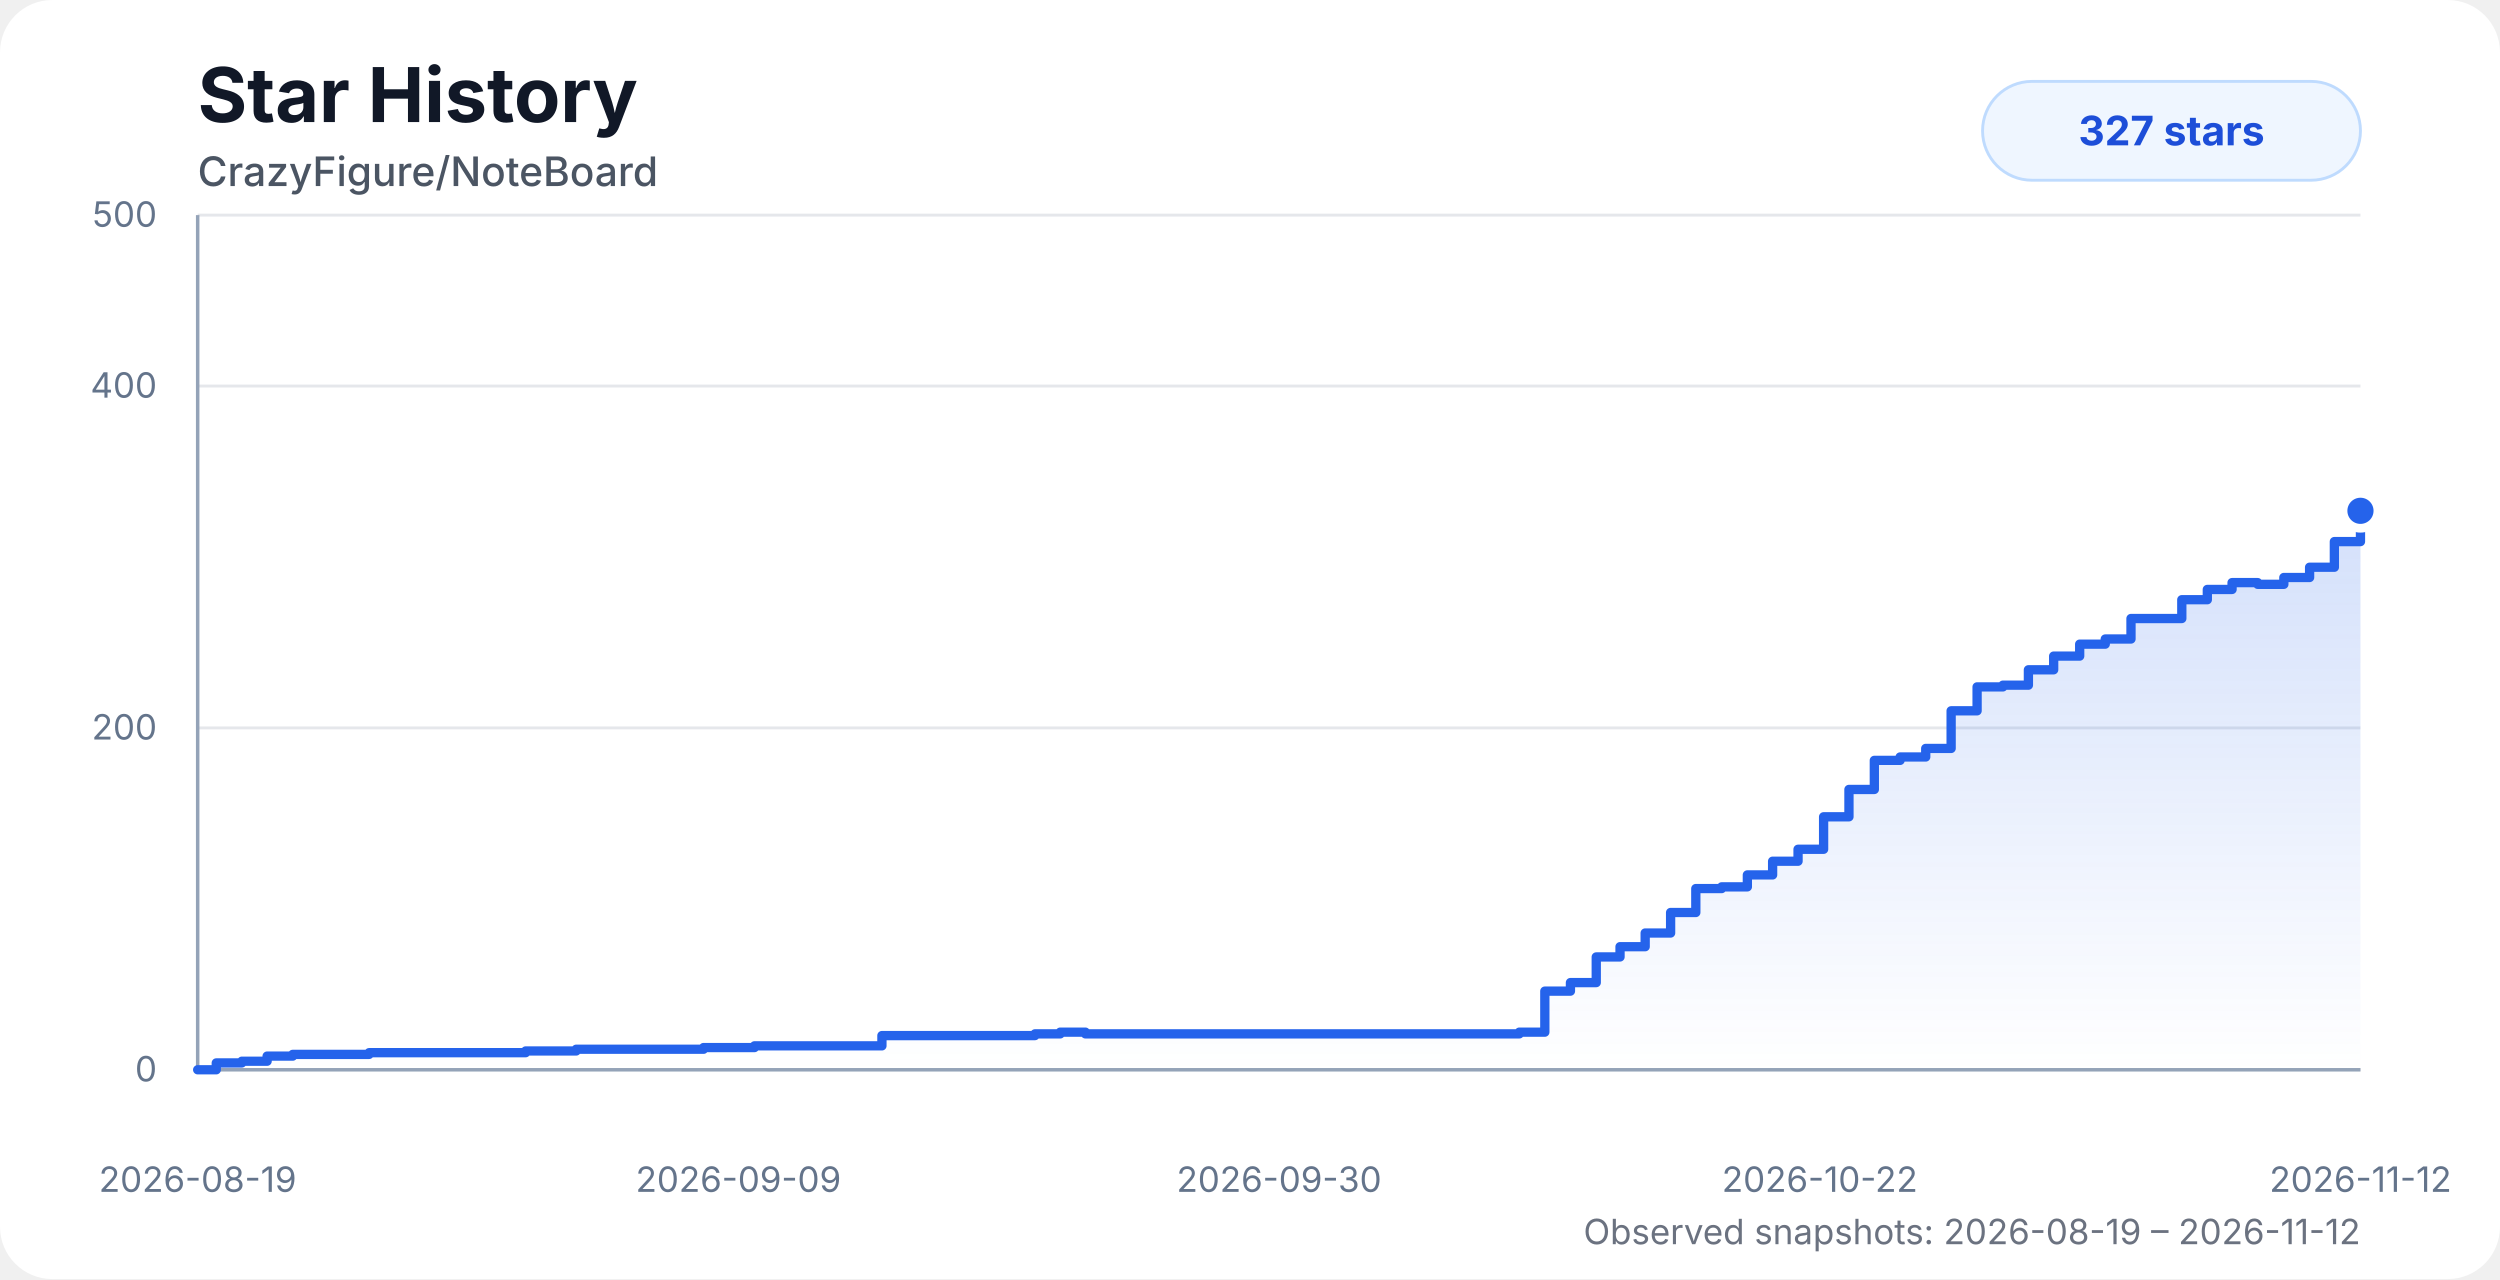
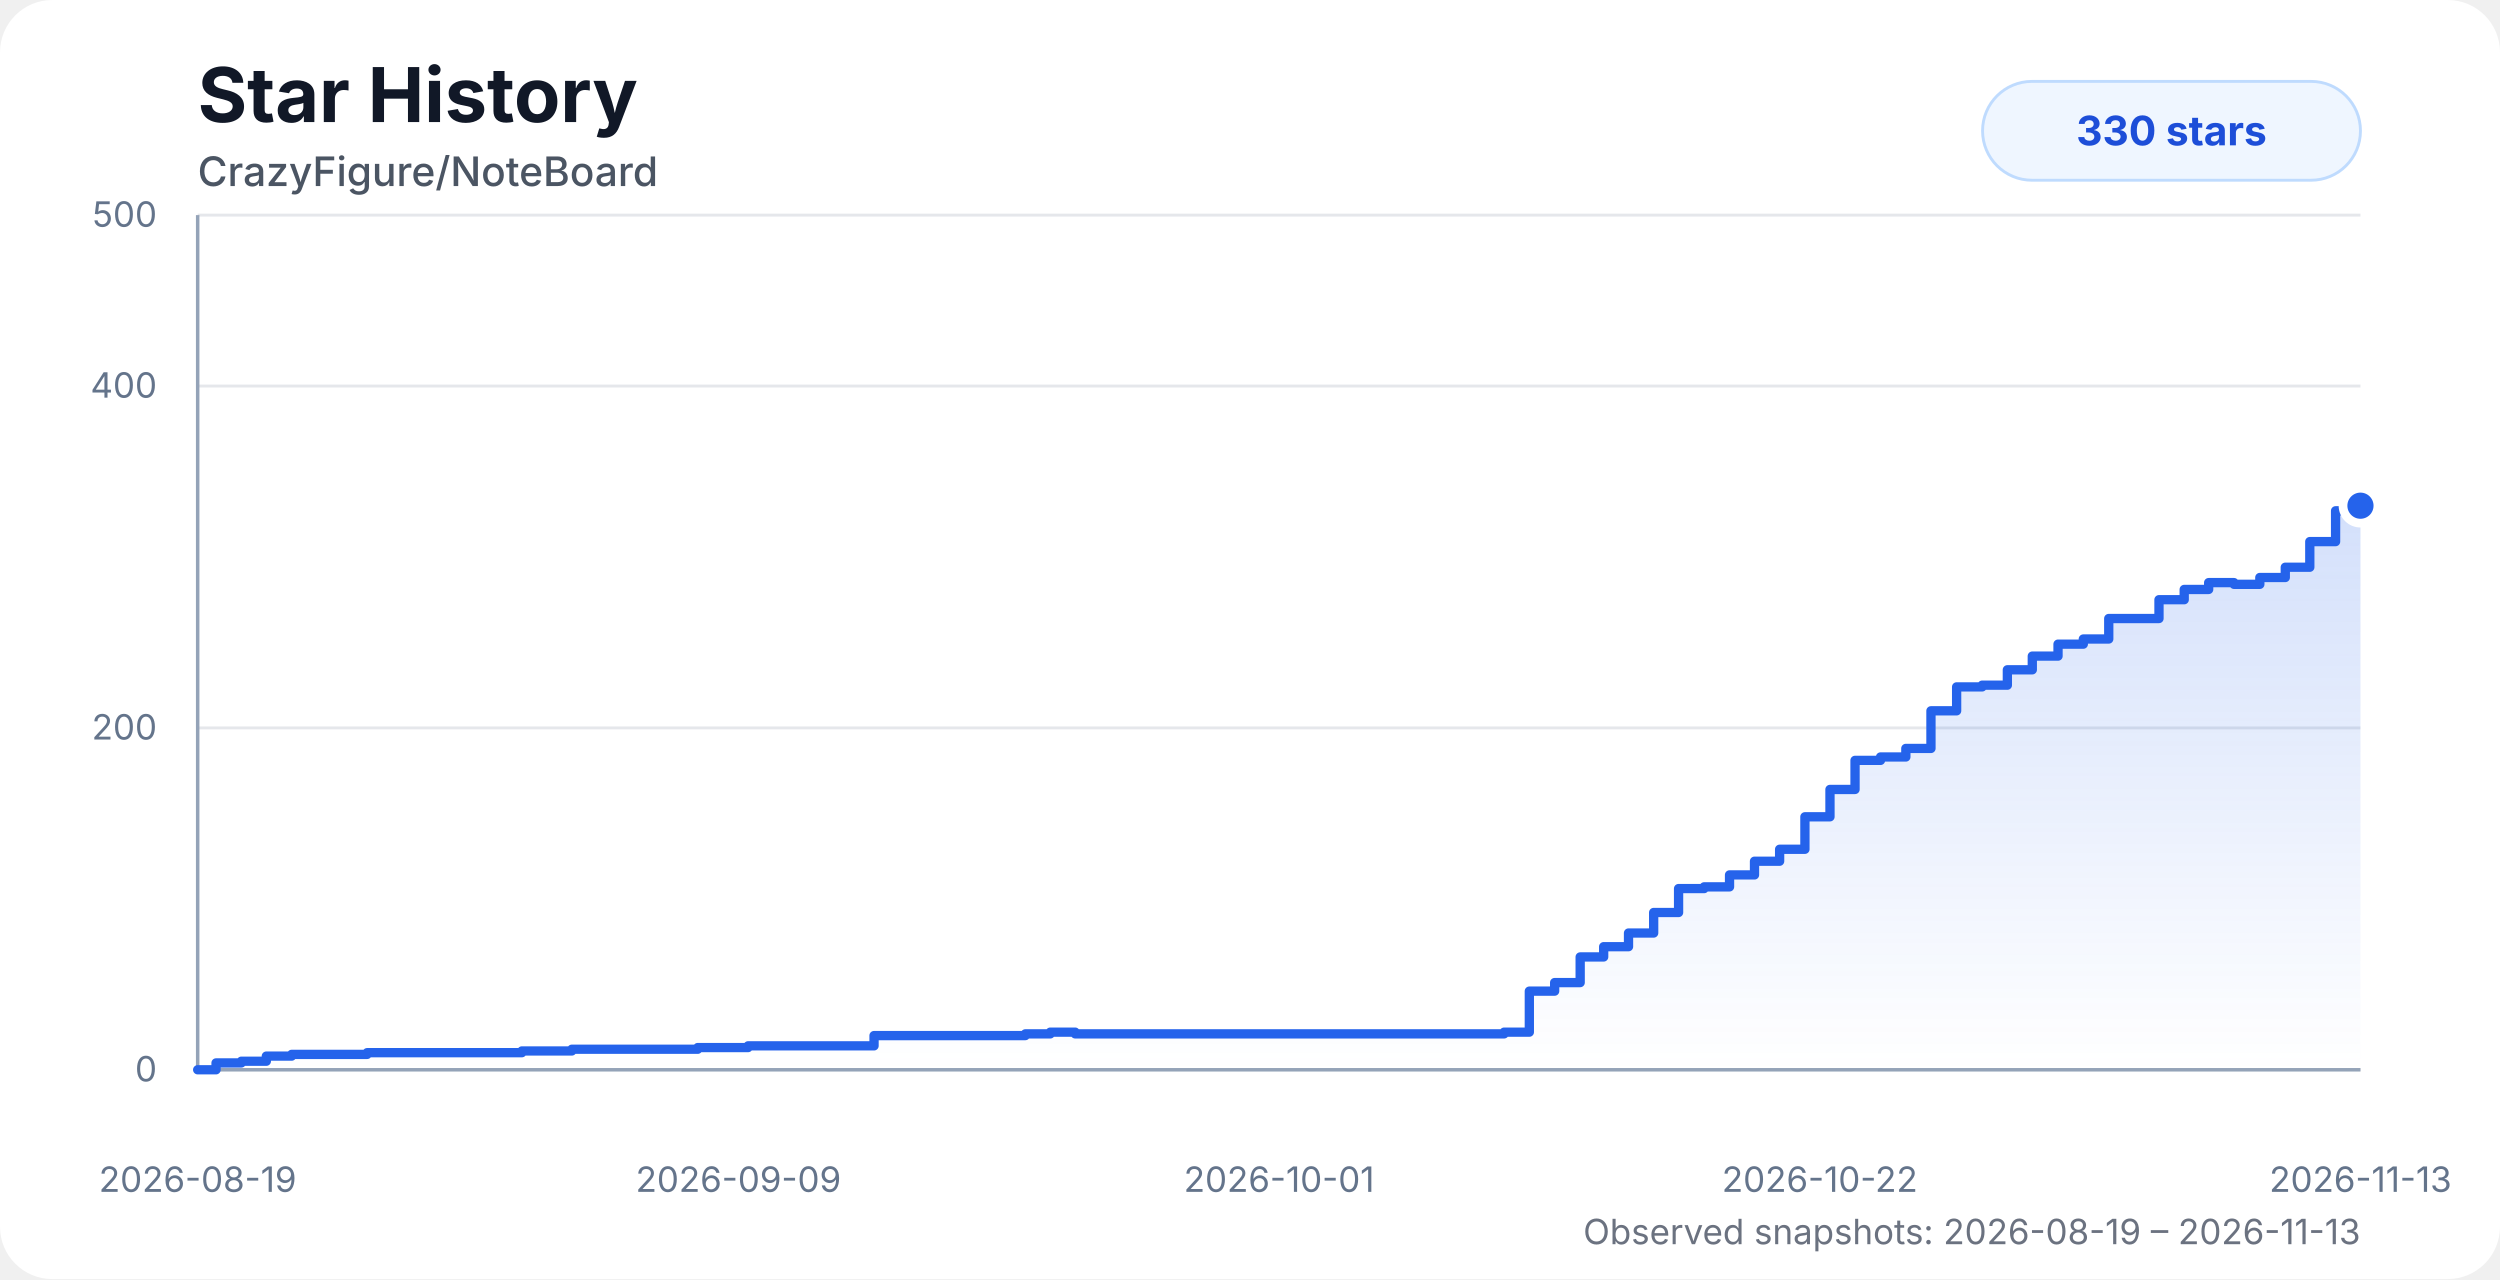
<svg xmlns="http://www.w3.org/2000/svg" width="860" height="440" viewBox="0 0 860 440" role="img" aria-labelledby="title desc">
  <style>
    .chart-bg { fill: #ffffff; }
    .title { fill: #111827; font: 700 26px system-ui, -apple-system, BlinkMacSystemFont, "Segoe UI", sans-serif; }
    .subtitle { fill: #4b5563; font: 500 14px system-ui, -apple-system, BlinkMacSystemFont, "Segoe UI", sans-serif; }
    .axis-label { fill: #64748b; font: 12px system-ui, -apple-system, BlinkMacSystemFont, "Segoe UI", sans-serif; }
    .grid { stroke: #e5e7eb; stroke-width: 1; }
    .axis { stroke: #94a3b8; stroke-width: 1.2; }
    .area { fill: url(#starGradient); opacity: 0.28; }
    .line { fill: none; stroke: #2563eb; stroke-width: 3.2; stroke-linecap: round; stroke-linejoin: round; }
    .dot { fill: #2563eb; stroke: #ffffff; stroke-width: 3; }
    .badge { fill: #eff6ff; stroke: #bfdbfe; }
    .badge-text { fill: #1d4ed8; font: 700 14px system-ui, -apple-system, BlinkMacSystemFont, "Segoe UI", sans-serif; }
    .status { fill: #6b7280; font: 12px system-ui, -apple-system, BlinkMacSystemFont, "Segoe UI", sans-serif; }
    @media (prefers-color-scheme: dark) {
      .chart-bg { fill: #0d1117; }
      .title { fill: #f8fafc; }
      .subtitle { fill: #cbd5e1; }
      .axis-label { fill: #94a3b8; }
      .grid { stroke: #1f2937; }
      .axis { stroke: #475569; }
      .dot { stroke: #0d1117; }
      .badge { fill: #172554; stroke: #1d4ed8; }
      .badge-text { fill: #bfdbfe; }
      .status { fill: #94a3b8; }
    }
  </style>
  <defs>
    <linearGradient id="starGradient" x1="0" x2="0" y1="0" y2="1">
      <stop offset="0%" stop-color="#2563eb" stop-opacity="0.72" />
      <stop offset="100%" stop-color="#2563eb" stop-opacity="0" />
    </linearGradient>
  </defs>
  <rect class="chart-bg" width="860" height="440" rx="18" />
  <text class="title" x="68" y="42">Star History</text>
  <text class="subtitle" x="68" y="64">CrazyFigure/NoteBoard</text>
  <g>
    <line class="grid" x1="68" y1="368" x2="812" y2="368" />
    <line class="grid" x1="68" y1="250.4" x2="812" y2="250.4" />
    <line class="grid" x1="68" y1="132.8" x2="812" y2="132.8" />
    <line class="grid" x1="68" y1="74" x2="812" y2="74" />
    <line class="axis" x1="68" y1="74" x2="68" y2="368" />
    <line class="axis" x1="68" y1="368" x2="812" y2="368" />
    <text class="axis-label" x="54" y="372" text-anchor="end">0</text>
    <text class="axis-label" x="54" y="254.4" text-anchor="end">200</text>
    <text class="axis-label" x="54" y="136.8" text-anchor="end">400</text>
    <text class="axis-label" x="54" y="78" text-anchor="end">500</text>
    <text class="axis-label" x="68" y="410" text-anchor="middle">2026-08-19</text>
    <text class="axis-label" x="254" y="410" text-anchor="middle">2026-09-09</text>
-     <text class="axis-label" x="440" y="410" text-anchor="middle">2026-09-30</text>
+     <text class="axis-label" x="440" y="410" text-anchor="middle">2026-10-01</text>
    <text class="axis-label" x="626" y="410" text-anchor="middle">2026-10-22</text>
-     <text class="axis-label" x="812" y="410" text-anchor="middle">2026-11-12</text>
+     <text class="axis-label" x="812" y="410" text-anchor="middle">2026-11-13</text>
  </g>
-   <path class="area" d="M 68 368 H 68 V 368 H 74.4 V 365.65 H 83.19 V 365.06 H 91.89 V 363.3 H 100.7 V 362.71 H 109.46 V 362.71 H 118.18 V 362.71 H 126.98 V 362.12 H 138.86 V 362.12 H 148.25 V 362.12 H 155.16 V 362.12 H 163.51 V 362.12 H 172.37 V 362.12 H 180.83 V 361.53 H 189.46 V 361.53 H 198.21 V 360.94 H 207 V 360.94 H 215.7 V 360.94 H 224.53 V 360.94 H 233.33 V 360.94 H 242.02 V 360.36 H 250.8 V 360.36 H 259.55 V 359.77 H 268.32 V 359.77 H 277.01 V 359.77 H 285.9 V 359.77 H 294.71 V 359.77 H 303.38 V 356.24 H 312.12 V 356.24 H 320.89 V 356.24 H 329.58 V 356.24 H 338.33 V 356.24 H 347.24 V 356.24 H 356.03 V 355.65 H 364.72 V 355.06 H 373.38 V 355.65 H 382.19 V 355.65 H 390.92 V 355.65 H 399.68 V 355.65 H 408.6 V 355.65 H 417.5 V 355.65 H 426.25 V 355.65 H 434.94 V 355.65 H 443.84 V 355.65 H 452.53 V 355.65 H 461.12 V 355.65 H 470.02 V 355.65 H 478.84 V 355.65 H 487.76 V 355.65 H 496.39 V 355.65 H 505.23 V 355.65 H 513.97 V 355.65 H 522.65 V 355.06 H 531.42 V 340.95 H 540.23 V 338.01 H 549.11 V 329.19 H 557.29 V 325.66 H 565.94 V 320.96 H 574.69 V 313.9 H 583.36 V 305.67 H 592.25 V 305.08 H 601.09 V 300.97 H 609.78 V 296.26 H 618.53 V 292.15 H 627.32 V 280.98 H 636.04 V 271.57 H 644.77 V 261.57 H 653.64 V 260.4 H 662.45 V 257.46 H 671.19 V 244.52 H 680.12 V 236.29 H 689 V 235.7 H 697.77 V 230.41 H 706.46 V 225.7 H 715.41 V 221.59 H 724.21 V 219.82 H 733.06 V 212.77 H 741.65 V 212.77 H 750.54 V 206.3 H 759.32 V 202.77 H 767.83 V 200.42 H 776.65 V 201.01 H 785.64 V 198.66 H 794.5 V 195.13 H 803.02 V 186.31 H 812 V 175.72 L 812 368 L 68 368 Z" />
-   <path class="line" d="M 68 368 H 68 V 368 H 74.4 V 365.65 H 83.19 V 365.06 H 91.89 V 363.3 H 100.7 V 362.71 H 109.46 V 362.71 H 118.18 V 362.71 H 126.98 V 362.12 H 138.86 V 362.12 H 148.25 V 362.12 H 155.16 V 362.12 H 163.51 V 362.12 H 172.37 V 362.12 H 180.83 V 361.53 H 189.46 V 361.53 H 198.21 V 360.94 H 207 V 360.94 H 215.7 V 360.94 H 224.53 V 360.94 H 233.33 V 360.94 H 242.02 V 360.36 H 250.8 V 360.36 H 259.55 V 359.77 H 268.32 V 359.77 H 277.01 V 359.77 H 285.9 V 359.77 H 294.71 V 359.77 H 303.38 V 356.24 H 312.12 V 356.24 H 320.89 V 356.24 H 329.58 V 356.24 H 338.33 V 356.24 H 347.24 V 356.24 H 356.03 V 355.65 H 364.72 V 355.06 H 373.38 V 355.65 H 382.19 V 355.65 H 390.92 V 355.65 H 399.68 V 355.65 H 408.6 V 355.65 H 417.5 V 355.65 H 426.25 V 355.65 H 434.94 V 355.65 H 443.84 V 355.65 H 452.53 V 355.65 H 461.12 V 355.65 H 470.02 V 355.65 H 478.84 V 355.65 H 487.76 V 355.65 H 496.39 V 355.65 H 505.23 V 355.65 H 513.97 V 355.65 H 522.65 V 355.06 H 531.42 V 340.95 H 540.23 V 338.01 H 549.11 V 329.19 H 557.29 V 325.66 H 565.94 V 320.96 H 574.69 V 313.9 H 583.36 V 305.67 H 592.25 V 305.08 H 601.09 V 300.97 H 609.78 V 296.26 H 618.53 V 292.15 H 627.32 V 280.98 H 636.04 V 271.57 H 644.77 V 261.57 H 653.64 V 260.4 H 662.45 V 257.46 H 671.19 V 244.52 H 680.12 V 236.29 H 689 V 235.7 H 697.77 V 230.41 H 706.46 V 225.7 H 715.41 V 221.59 H 724.21 V 219.82 H 733.06 V 212.77 H 741.65 V 212.77 H 750.54 V 206.3 H 759.32 V 202.77 H 767.83 V 200.42 H 776.65 V 201.01 H 785.64 V 198.66 H 794.5 V 195.13 H 803.02 V 186.31 H 812 V 175.72" />
-   <circle class="dot" cx="812" cy="175.72" r="6" />
+   <path class="area" d="M 68 368 H 68 V 368 H 74.32 V 365.65 H 83.02 V 365.06 H 91.62 V 363.3 H 100.33 V 362.71 H 108.99 V 362.71 H 117.6 V 362.71 H 126.3 V 362.12 H 138.04 V 362.12 H 147.32 V 362.12 H 154.16 V 362.12 H 162.41 V 362.12 H 171.17 V 362.12 H 179.53 V 361.53 H 188.06 V 361.53 H 196.71 V 360.94 H 205.4 V 360.94 H 214 V 360.94 H 222.73 V 360.94 H 231.43 V 360.94 H 240.02 V 360.36 H 248.7 V 360.36 H 257.35 V 359.77 H 266.02 V 359.77 H 274.6 V 359.77 H 283.4 V 359.77 H 292.11 V 359.77 H 300.67 V 356.24 H 309.31 V 356.24 H 317.98 V 356.24 H 326.57 V 356.24 H 335.22 V 356.24 H 344.02 V 356.24 H 352.72 V 355.65 H 361.3 V 355.06 H 369.86 V 355.65 H 378.57 V 355.65 H 387.21 V 355.65 H 395.86 V 355.65 H 404.68 V 355.65 H 413.48 V 355.65 H 422.12 V 355.65 H 430.72 V 355.65 H 439.52 V 355.65 H 448.11 V 355.65 H 456.6 V 355.65 H 465.4 V 355.65 H 474.12 V 355.65 H 482.93 V 355.65 H 491.47 V 355.65 H 500.2 V 355.65 H 508.84 V 355.65 H 517.42 V 355.06 H 526.09 V 340.95 H 534.8 V 338.01 H 543.58 V 329.19 H 551.66 V 325.66 H 560.21 V 320.96 H 568.86 V 313.9 H 577.43 V 305.67 H 586.22 V 305.08 H 594.96 V 300.97 H 603.55 V 296.26 H 612.19 V 292.15 H 620.89 V 280.98 H 629.51 V 271.57 H 638.13 V 261.57 H 646.9 V 260.4 H 655.61 V 257.46 H 664.25 V 244.52 H 673.08 V 236.29 H 681.86 V 235.7 H 690.53 V 230.41 H 699.11 V 225.7 H 707.96 V 221.59 H 716.66 V 219.82 H 725.41 V 212.77 H 733.9 V 212.77 H 742.69 V 206.3 H 751.37 V 202.77 H 759.78 V 200.42 H 768.5 V 201.01 H 777.38 V 198.66 H 786.14 V 195.13 H 794.57 V 186.31 H 803.44 V 175.72 H 812 V 173.96 L 812 368 L 68 368 Z" />
+   <path class="line" d="M 68 368 H 68 V 368 H 74.32 V 365.65 H 83.02 V 365.06 H 91.62 V 363.3 H 100.33 V 362.71 H 108.99 V 362.71 H 117.6 V 362.71 H 126.3 V 362.12 H 138.04 V 362.12 H 147.32 V 362.12 H 154.16 V 362.12 H 162.41 V 362.12 H 171.17 V 362.12 H 179.53 V 361.53 H 188.06 V 361.53 H 196.71 V 360.94 H 205.4 V 360.94 H 214 V 360.94 H 222.73 V 360.94 H 231.43 V 360.94 H 240.02 V 360.36 H 248.7 V 360.36 H 257.35 V 359.77 H 266.02 V 359.77 H 274.6 V 359.77 H 283.4 V 359.77 H 292.11 V 359.77 H 300.67 V 356.24 H 309.31 V 356.24 H 317.98 V 356.24 H 326.57 V 356.24 H 335.22 V 356.24 H 344.02 V 356.24 H 352.72 V 355.65 H 361.3 V 355.06 H 369.86 V 355.65 H 378.57 V 355.65 H 387.21 V 355.65 H 395.86 V 355.65 H 404.68 V 355.65 H 413.48 V 355.65 H 422.12 V 355.65 H 430.72 V 355.65 H 439.52 V 355.65 H 448.11 V 355.65 H 456.6 V 355.65 H 465.4 V 355.65 H 474.12 V 355.65 H 482.93 V 355.65 H 491.47 V 355.65 H 500.2 V 355.65 H 508.84 V 355.65 H 517.42 V 355.06 H 526.09 V 340.95 H 534.8 V 338.01 H 543.58 V 329.19 H 551.66 V 325.66 H 560.21 V 320.96 H 568.86 V 313.9 H 577.43 V 305.67 H 586.22 V 305.08 H 594.96 V 300.97 H 603.55 V 296.26 H 612.19 V 292.15 H 620.89 V 280.98 H 629.51 V 271.57 H 638.13 V 261.57 H 646.9 V 260.4 H 655.61 V 257.46 H 664.25 V 244.52 H 673.08 V 236.29 H 681.86 V 235.7 H 690.53 V 230.41 H 699.11 V 225.7 H 707.96 V 221.59 H 716.66 V 219.82 H 725.41 V 212.77 H 733.9 V 212.77 H 742.69 V 206.3 H 751.37 V 202.77 H 759.78 V 200.42 H 768.5 V 201.01 H 777.38 V 198.66 H 786.14 V 195.13 H 794.57 V 186.31 H 803.44 V 175.72 H 812 V 173.96" />
+   <circle class="dot" cx="812" cy="173.96" r="6" />
  <rect class="badge" x="682" y="28" width="130" height="34" rx="17" />
-   <text class="badge-text" x="747" y="50" text-anchor="middle">327 stars</text>
-   <text class="status" x="812" y="428" text-anchor="end">Observed snapshots: 2026-08-19 – 2026-11-12</text>
+   <text class="badge-text" x="747" y="50" text-anchor="middle">330 stars</text>
+   <text class="status" x="812" y="428" text-anchor="end">Observed snapshots: 2026-08-19 – 2026-11-13</text>
</svg>
